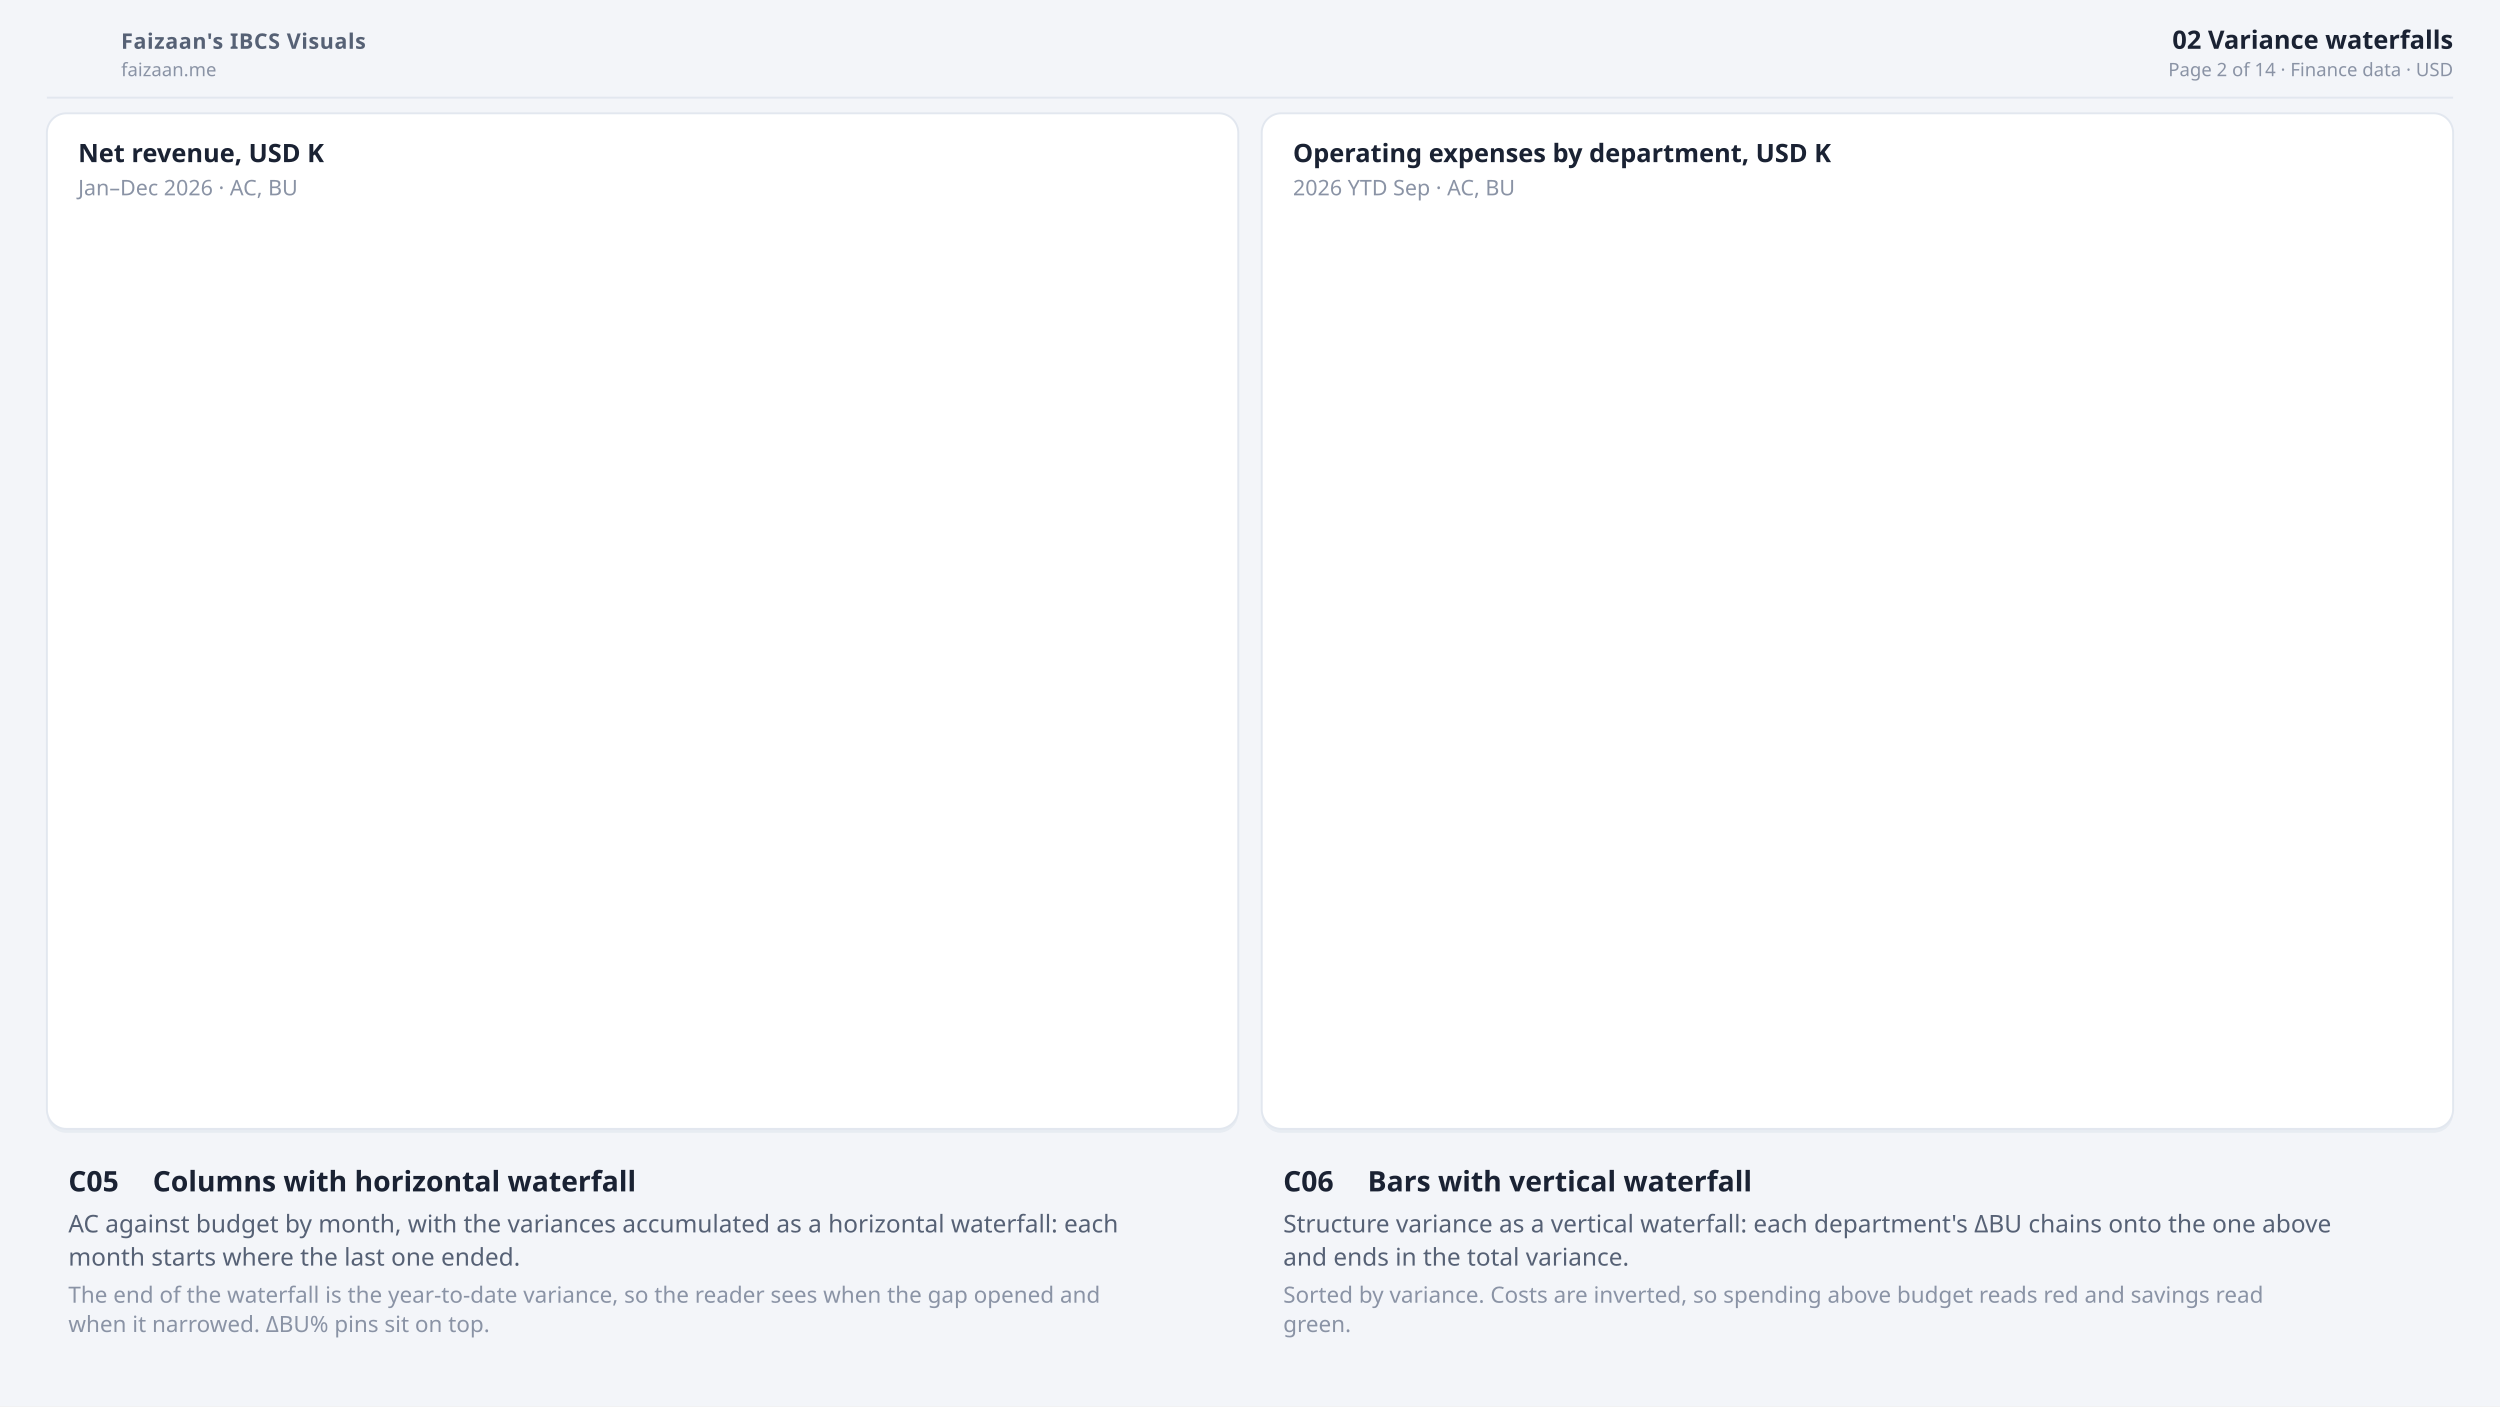
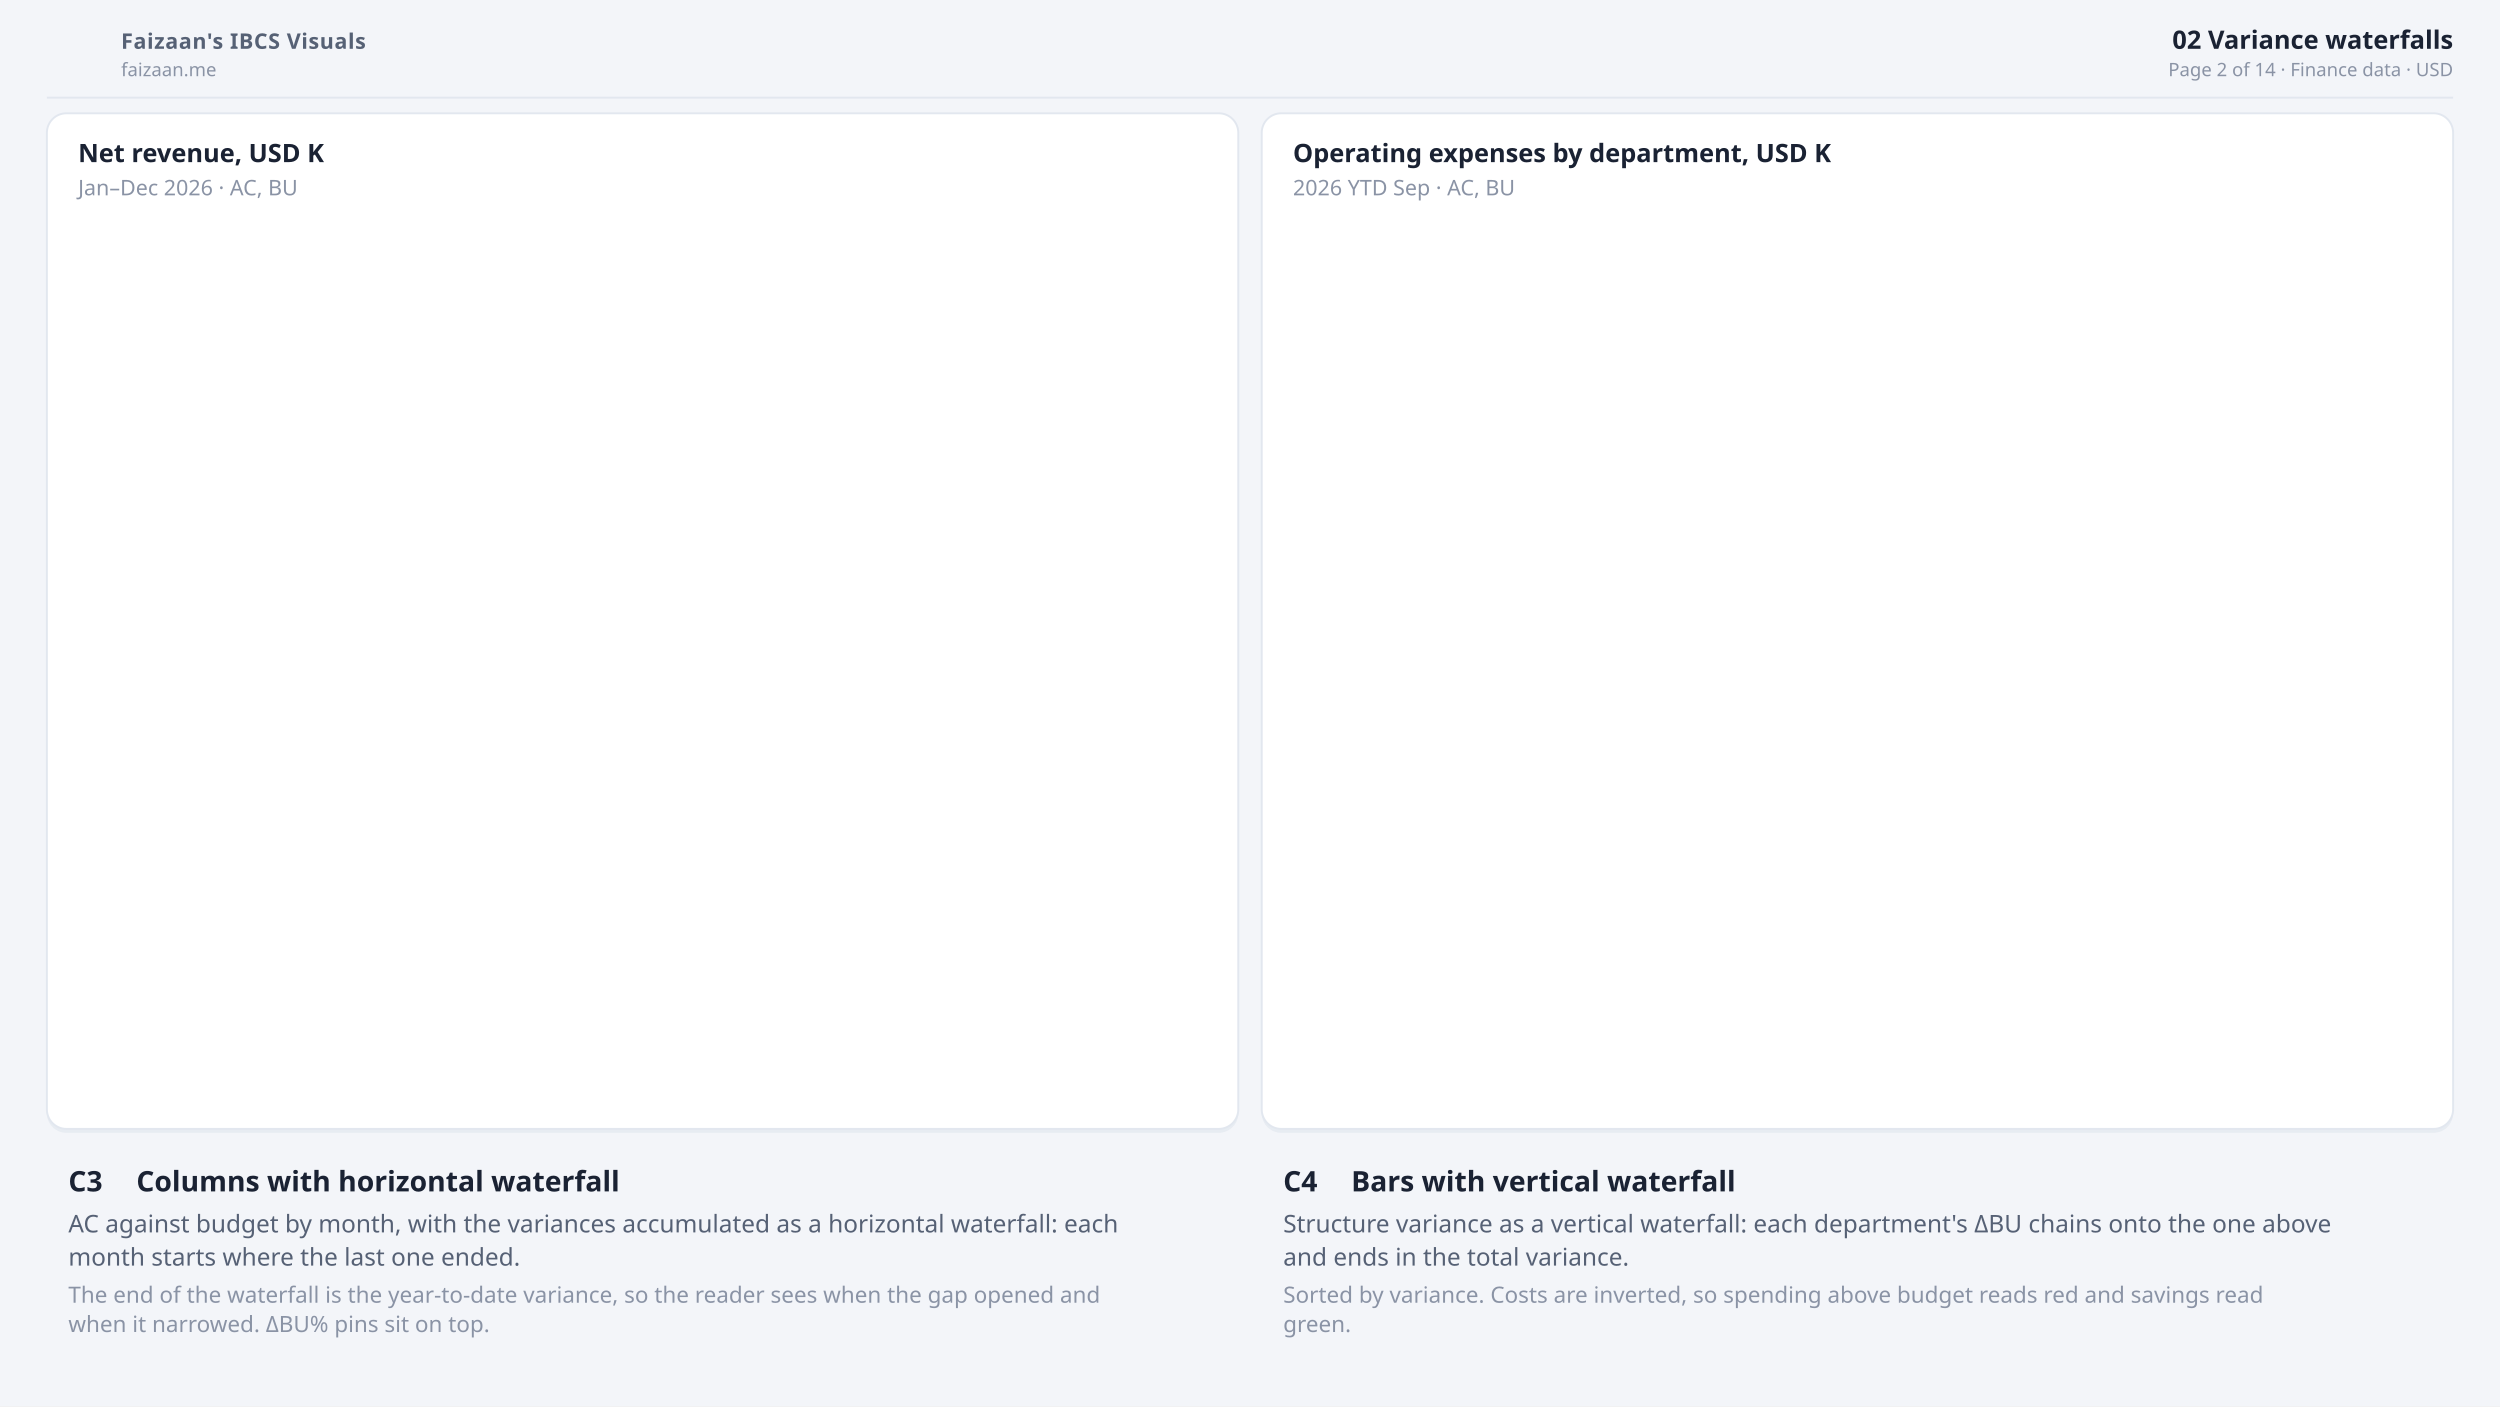
<svg xmlns="http://www.w3.org/2000/svg" width="1280" height="720" viewBox="0 0 1280 720">
  <rect x="0" y="0" width="1280" height="720" rx="0" fill="#F3F5F9" />
  <text x="62" y="25" font-family="Segoe UI, wf_standard-font, sans-serif" font-size="11" font-weight="600" fill="#566175" text-anchor="start" letter-spacing="0.3">Faizaan's IBCS Visuals</text>
  <text x="62" y="39" font-family="Segoe UI, wf_standard-font, sans-serif" font-size="9.5" font-weight="400" fill="#8A93A5" text-anchor="start">faizaan.me</text>
  <text x="1256" y="25" font-family="Segoe UI, wf_standard-font, sans-serif" font-size="13" font-weight="600" fill="#1A2233" text-anchor="end">02 Variance waterfalls</text>
  <text x="1256" y="39" font-family="Segoe UI, wf_standard-font, sans-serif" font-size="9.5" font-weight="400" fill="#8A93A5" text-anchor="end">Page 2 of 14 · Finance data · USD</text>
  <line x1="24" y1="50" x2="1256" y2="50" stroke="#E2E7EF" />
  <rect x="24" y="60" width="610" height="520" rx="10" fill="#D9E0EA" fill-opacity="0.45" />
  <rect x="24" y="58" width="610" height="520" rx="10" fill="#FFFFFF" stroke="#E2E7EF" stroke-width="1" />
  <text x="40" y="83" font-family="Segoe UI, wf_standard-font, sans-serif" font-size="13" font-weight="600" fill="#1A2233" text-anchor="start">Net revenue, USD K</text>
  <text x="40" y="100" font-family="Segoe UI, wf_standard-font, sans-serif" font-size="11" font-weight="400" fill="#8A93A5" text-anchor="start">Jan–Dec 2026 · AC, BU</text>
-   <text x="35" y="610" font-family="Segoe UI, wf_standard-font, sans-serif" font-size="14.5" font-weight="700" fill="#1A2233" text-anchor="start">C05</text>
-   <text x="78.2" y="610" font-family="Segoe UI, wf_standard-font, sans-serif" font-size="14.5" font-weight="600" fill="#1A2233" text-anchor="start">Columns with horizontal waterfall</text>
+   <text x="35" y="610" font-family="Segoe UI, wf_standard-font, sans-serif" font-size="14.5" font-weight="700" fill="#1A2233" text-anchor="start">C3</text>
+   <text x="69.8" y="610" font-family="Segoe UI, wf_standard-font, sans-serif" font-size="14.5" font-weight="600" fill="#1A2233" text-anchor="start">Columns with horizontal waterfall</text>
  <text x="35" y="631" font-family="Segoe UI, wf_standard-font, sans-serif" font-size="12.5" font-weight="400" fill="#566175" text-anchor="start">AC against budget by month, with the variances accumulated as a horizontal waterfall: each</text>
  <text x="35" y="648" font-family="Segoe UI, wf_standard-font, sans-serif" font-size="12.5" font-weight="400" fill="#566175" text-anchor="start">month starts where the last one ended.</text>
  <text x="35" y="667" font-family="Segoe UI, wf_standard-font, sans-serif" font-size="11.5" font-weight="400" fill="#8A93A5" text-anchor="start">The end of the waterfall is the year-to-date variance, so the reader sees when the gap opened and</text>
  <text x="35" y="682" font-family="Segoe UI, wf_standard-font, sans-serif" font-size="11.5" font-weight="400" fill="#8A93A5" text-anchor="start">when it narrowed. ΔBU% pins sit on top.</text>
  <rect x="646" y="60" width="610" height="520" rx="10" fill="#D9E0EA" fill-opacity="0.45" />
  <rect x="646" y="58" width="610" height="520" rx="10" fill="#FFFFFF" stroke="#E2E7EF" stroke-width="1" />
  <text x="662" y="83" font-family="Segoe UI, wf_standard-font, sans-serif" font-size="13" font-weight="600" fill="#1A2233" text-anchor="start">Operating expenses by department, USD K</text>
  <text x="662" y="100" font-family="Segoe UI, wf_standard-font, sans-serif" font-size="11" font-weight="400" fill="#8A93A5" text-anchor="start">2026 YTD Sep · AC, BU</text>
-   <text x="657" y="610" font-family="Segoe UI, wf_standard-font, sans-serif" font-size="14.5" font-weight="700" fill="#1A2233" text-anchor="start">C06</text>
-   <text x="700.2" y="610" font-family="Segoe UI, wf_standard-font, sans-serif" font-size="14.5" font-weight="600" fill="#1A2233" text-anchor="start">Bars with vertical waterfall</text>
+   <text x="657" y="610" font-family="Segoe UI, wf_standard-font, sans-serif" font-size="14.5" font-weight="700" fill="#1A2233" text-anchor="start">C4</text>
+   <text x="691.8" y="610" font-family="Segoe UI, wf_standard-font, sans-serif" font-size="14.5" font-weight="600" fill="#1A2233" text-anchor="start">Bars with vertical waterfall</text>
  <text x="657" y="631" font-family="Segoe UI, wf_standard-font, sans-serif" font-size="12.5" font-weight="400" fill="#566175" text-anchor="start">Structure variance as a vertical waterfall: each department's ΔBU chains onto the one above</text>
  <text x="657" y="648" font-family="Segoe UI, wf_standard-font, sans-serif" font-size="12.5" font-weight="400" fill="#566175" text-anchor="start">and ends in the total variance.</text>
  <text x="657" y="667" font-family="Segoe UI, wf_standard-font, sans-serif" font-size="11.5" font-weight="400" fill="#8A93A5" text-anchor="start">Sorted by variance. Costs are inverted, so spending above budget reads red and savings read</text>
  <text x="657" y="682" font-family="Segoe UI, wf_standard-font, sans-serif" font-size="11.5" font-weight="400" fill="#8A93A5" text-anchor="start">green.</text>
</svg>
